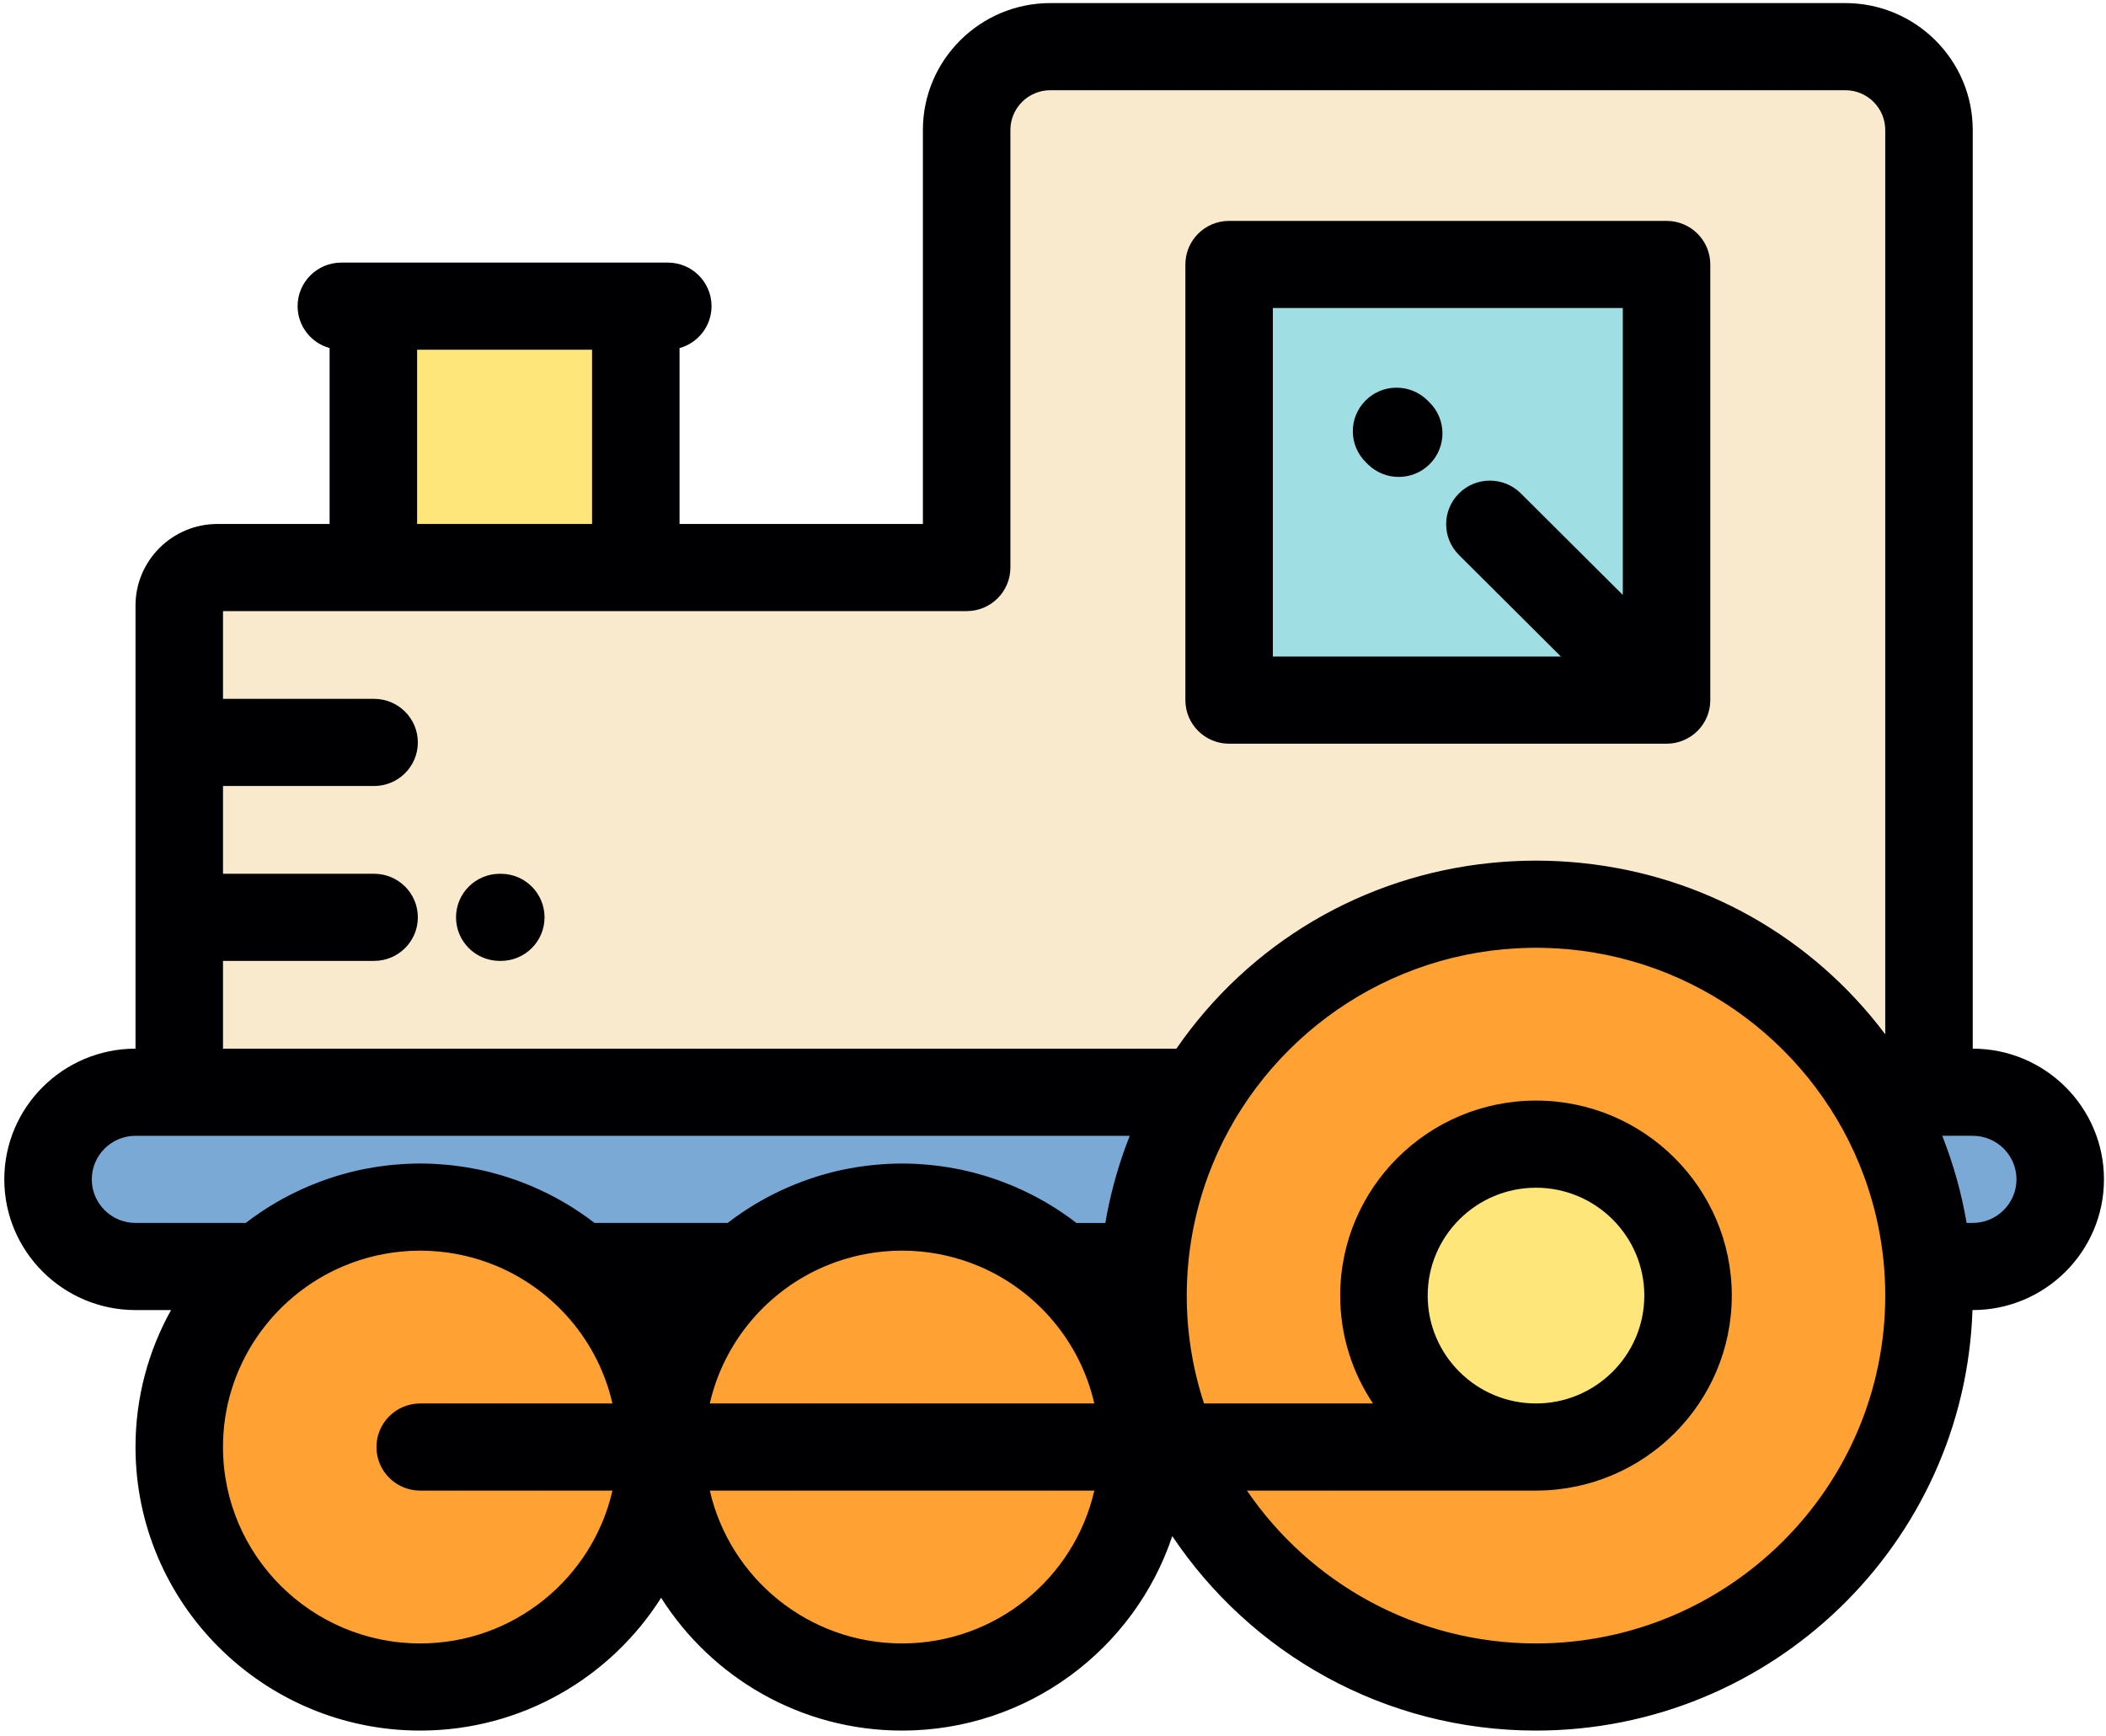
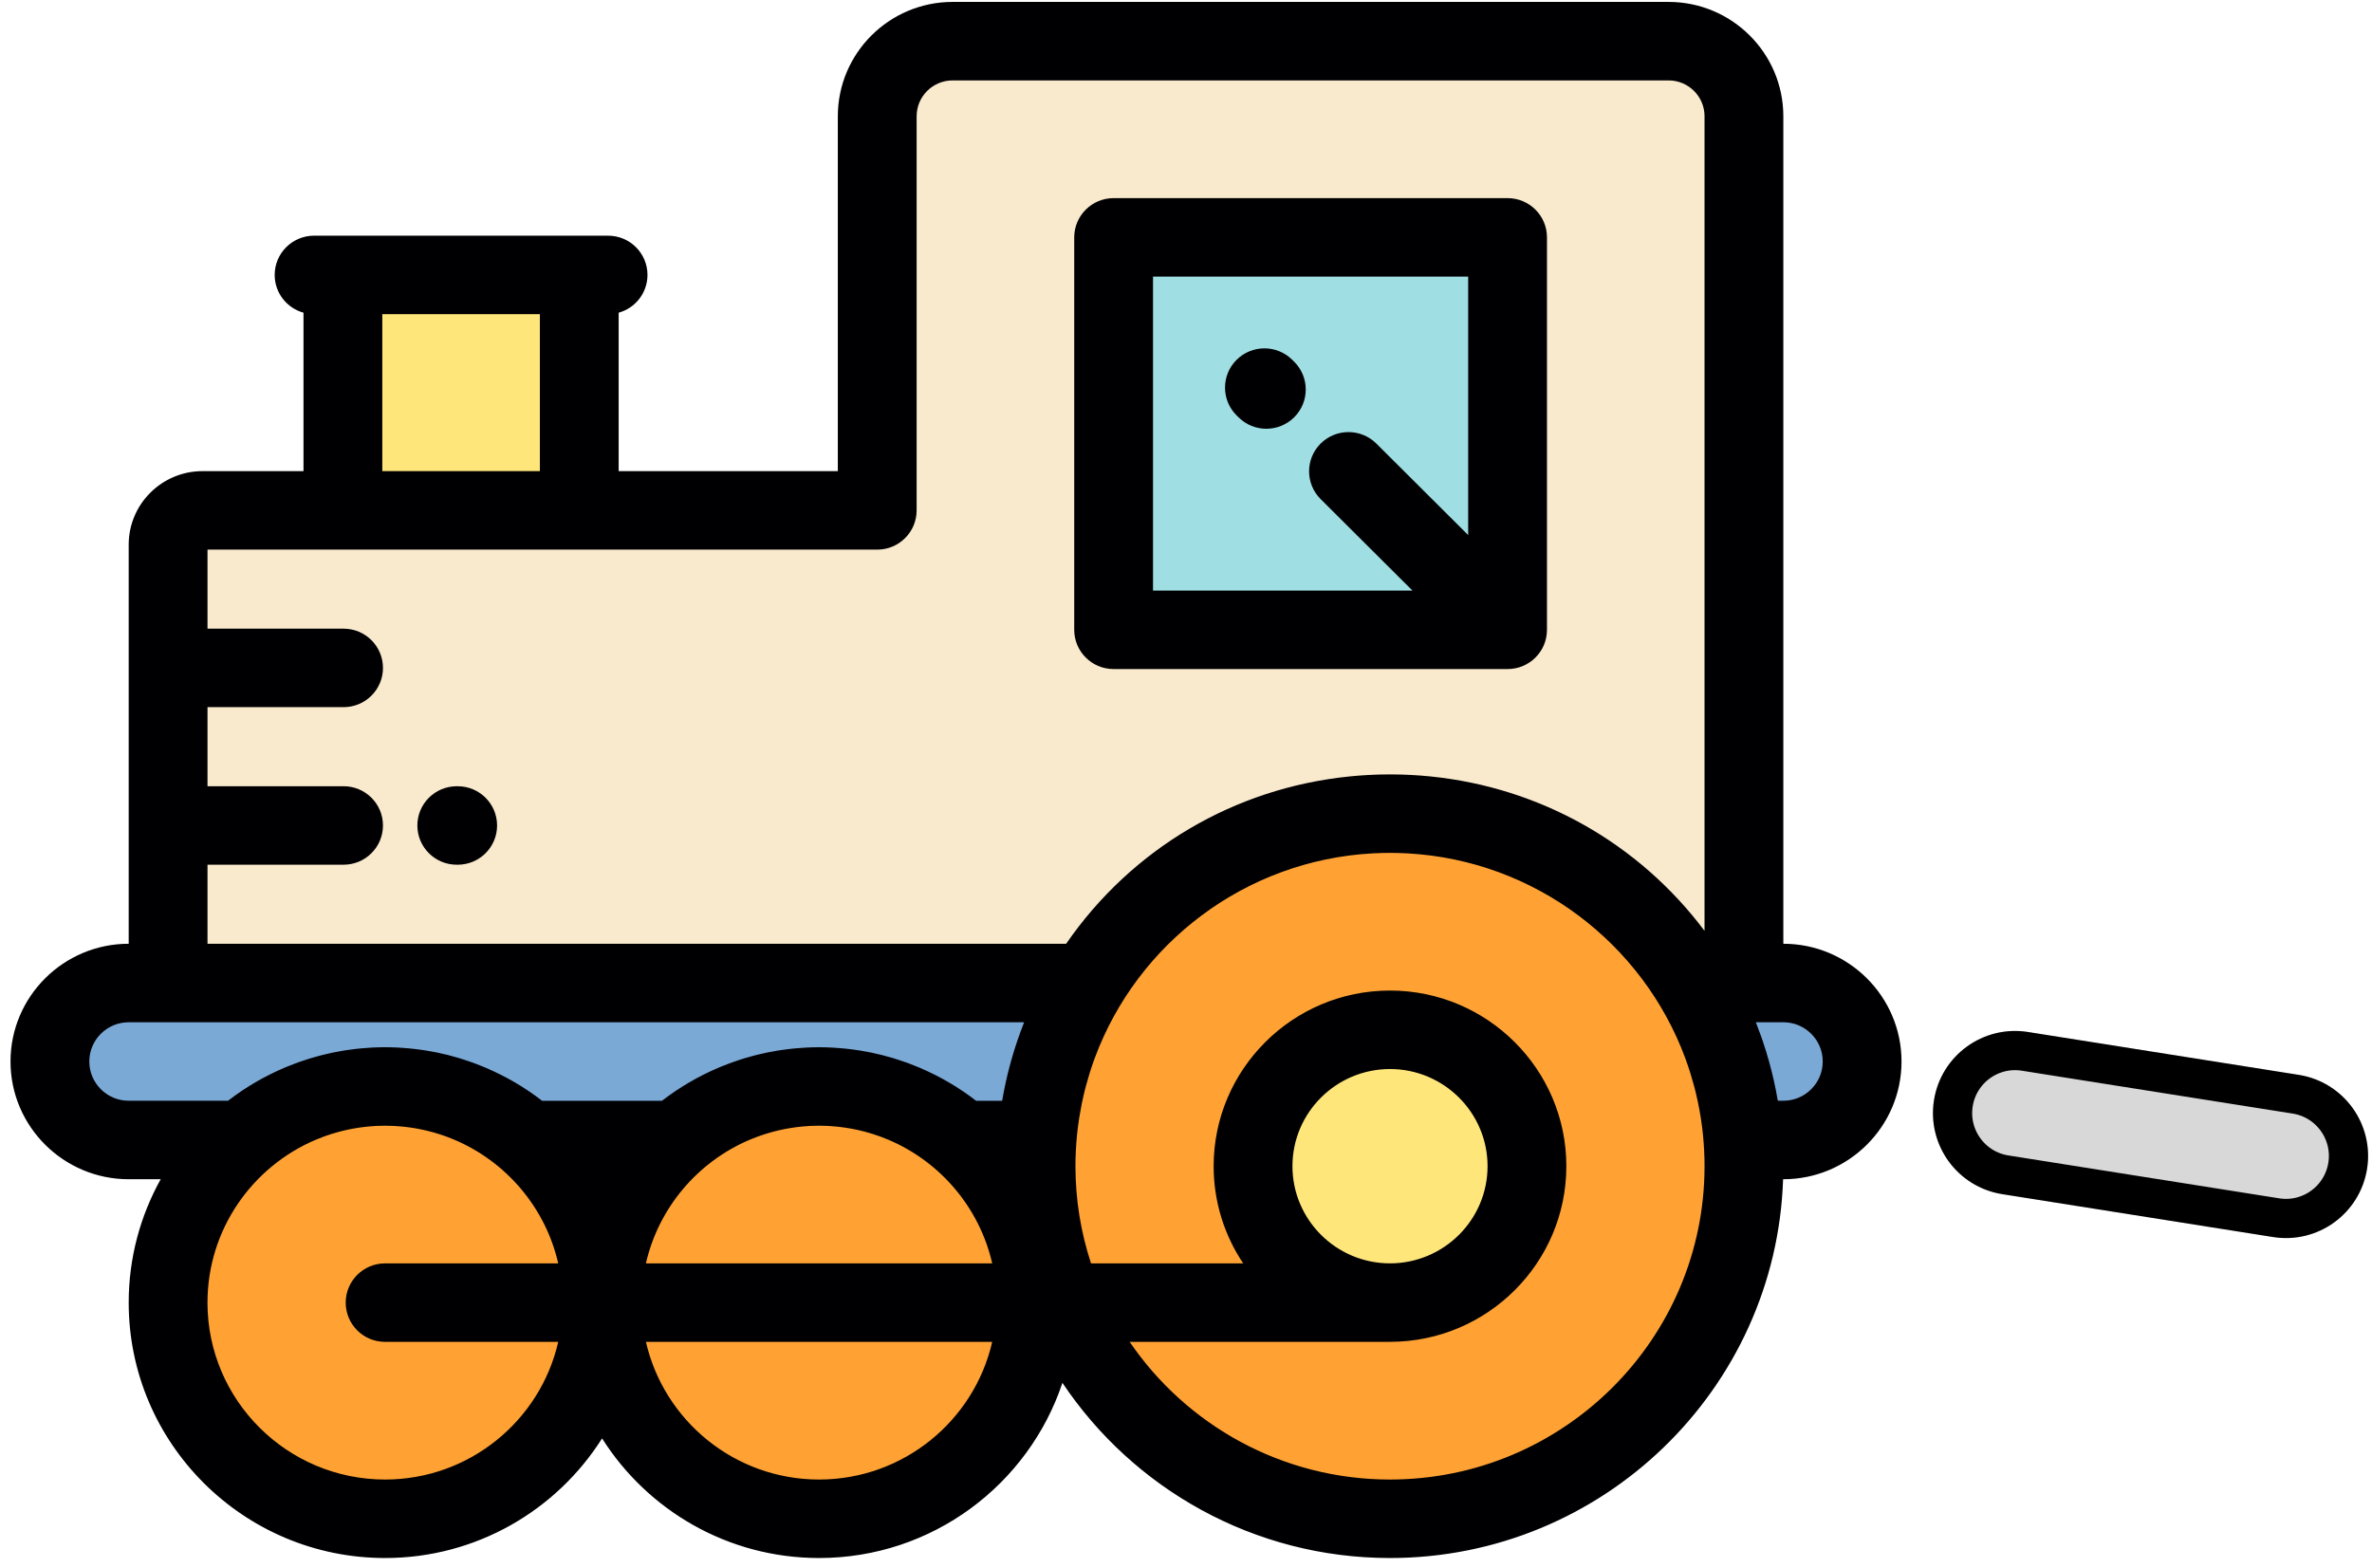
- <svg xmlns="http://www.w3.org/2000/svg" width="233px" height="192px" viewBox="0 0 233 192" version="1.1">
-   <defs />
+ <svg xmlns="http://www.w3.org/2000/svg" xmlns:xlink="http://www.w3.org/1999/xlink" width="121px" height="80px" viewBox="0 0 121 80" version="1.1">
+   <defs>
+     <rect id="path-1" x="98.518" y="53.698" width="22.368" height="8.378" rx="4.189" />
+   </defs>
  <g id="Page-1" stroke="none" stroke-width="1" fill="none" fill-rule="evenodd">
-     <g id="Group-3" transform="translate(-1, 0)">
-       <g id="train" transform="translate(117.2749, 96.10512) scale(-1, 1) translate(-117.2749, -96.10512) translate(0.774859, 0.105122)">
+     <g id="Group-2">
+       <g id="Rectangle" transform="translate(109.7018, 57.88717) rotate(9) translate(-109.7018, -57.88717) ">
+         <use fill="#D8D8D8" fill-rule="evenodd" xlink:href="#path-1" />
+         <rect stroke="#000000" stroke-width="2" x="99.518" y="54.698" width="20.368" height="6.378" rx="3.189" />
+       </g>
+       <g id="train" transform="translate(48.5, 40) scale(-1, 1) translate(-48.5, -40) ">
        <g id="Layer_1">
-           <g id="Group" transform="translate(4.537108, 4.971148)">
-             <rect id="Rectangle-path" fill="#FFE67B" x="157.893" y="28.799" width="29.037" height="28.922" />
-             <path d="M157.894,57.721 L121.291,57.721 L121.291,9.306 C121.291,4.234 117.125,0.085 112.033,0.085 L24.078,0.085 C18.986,0.085 14.821,4.234 14.821,9.306 L14.821,115.776 L21.144,115.776 C28.775,103.3 42.562,94.97 58.3,94.97 C74.04,94.97 87.826,103.3 95.456,115.776 L208.405,115.776 L208.405,96.424 L208.405,77.073 L208.405,61.931 C208.405,59.617 206.502,57.721 204.178,57.721 L186.931,57.721 L157.894,57.721 L157.894,57.721 L157.894,57.721 Z M92.254,72.392 L43.857,72.392 L43.857,24.186 L92.254,24.186 L92.254,72.392 L92.254,72.392 Z" id="Shape" fill="#F9EACD" />
-             <rect id="Rectangle-path" fill="#9FDEE2" x="43.857" y="24.186" width="48.398" height="48.207" />
-             <path d="M21.144,115.776 L14.821,115.776 L9.982,115.776 C4.658,115.776 0.303,120.115 0.303,125.419 C0.303,130.721 4.658,135.059 9.982,135.059 L14.941,135.059 C15.458,128.033 17.659,121.472 21.144,115.776 L21.144,115.776 Z" id="Shape" fill="#7BA9D6" />
-             <path d="M58.3,155.036 C49.009,155.036 41.477,147.534 41.477,138.279 C41.477,129.026 49.009,121.522 58.3,121.522 C67.591,121.522 75.123,129.025 75.123,138.279 C75.123,147.534 67.591,155.036 58.3,155.036 L58.3,155.036 L58.3,155.036 Z M58.3,94.971 C42.561,94.971 28.775,103.3 21.145,115.776 C17.66,121.472 15.457,128.033 14.941,135.059 C14.861,136.122 14.822,137.195 14.822,138.277 C14.822,162.195 34.289,181.587 58.301,181.587 C76.35,181.587 91.83,170.634 98.407,155.036 C100.58,149.881 101.78,144.218 101.78,138.277 C101.78,137.194 101.74,136.122 101.66,135.059 C101.143,128.033 98.942,121.471 95.458,115.776 C87.826,103.301 74.04,94.971 58.3,94.971 L58.3,94.971 Z" id="Shape" fill="#FFA233" />
-             <ellipse id="Oval" fill="#FFE67B" cx="58.299" cy="138.279" rx="16.823" ry="16.756" />
-             <path d="M128.436,128.484 C135.162,128.484 141.305,130.965 145.995,135.059 L164.19,135.058 C168.88,130.966 175.024,128.484 181.748,128.484 C188.475,128.484 194.617,130.965 199.307,135.059 L213.243,135.059 C218.567,135.059 222.923,130.721 222.923,125.417 C222.923,120.115 218.567,115.776 213.243,115.776 L208.405,115.776 L95.456,115.776 C98.94,121.472 101.142,128.033 101.659,135.059 L110.878,135.059 C115.568,130.965 121.712,128.484 128.436,128.484 L128.436,128.484 Z" id="Shape" fill="#7BA9D6" />
-             <g transform="translate(101.6312, 128.346)" id="Shape" fill="#FFA233">
-               <path d="M44.363,6.713 C39.673,2.619 33.531,0.138 26.804,0.138 C20.079,0.138 13.936,2.619 9.248,6.713 C3.67,11.579 0.148,18.725 0.148,26.689 C0.148,41.355 12.083,53.241 26.805,53.241 C41.527,53.241 53.461,41.355 53.461,26.689 C53.461,18.725 49.94,11.579 44.363,6.713 L44.363,6.713 Z" />
-               <path d="M62.559,6.712 C56.982,11.58 53.461,18.725 53.461,26.688 C53.461,41.354 65.395,53.241 80.117,53.241 C94.841,53.241 106.774,41.354 106.774,26.688 C106.774,18.725 103.253,11.579 97.676,6.713 C92.987,2.619 86.843,0.138 80.117,0.138 C73.392,0.138 67.248,2.619 62.559,6.712 L62.559,6.712 Z" />
+           <g id="Group" transform="translate(1.884053, 2.064939)">
+             <rect id="Rectangle-path" fill="#FFE67B" x="65.566" y="11.963" width="12.058" height="12.014" />
+             <path d="M65.566,23.976 L50.367,23.976 L50.367,3.866 C50.367,1.759 48.637,0.035 46.522,0.035 L9.999,0.035 C7.884,0.035 6.155,1.759 6.155,3.866 L6.155,48.091 L8.78,48.091 C11.949,42.909 17.674,39.449 24.21,39.449 C30.745,39.449 36.47,42.909 39.639,48.091 L86.541,48.091 L86.541,40.053 L86.541,32.015 L86.541,25.725 C86.541,24.764 85.751,23.976 84.786,23.976 L77.624,23.976 L65.566,23.976 L65.566,23.976 L65.566,23.976 Z M38.309,30.071 L18.212,30.071 L18.212,10.046 L38.309,10.046 L38.309,30.071 L38.309,30.071 Z" id="Shape" fill="#F9EACD" />
+             <rect id="Rectangle-path" fill="#9FDEE2" x="18.212" y="10.046" width="20.098" height="20.025" />
+             <path d="M8.78,48.092 L6.155,48.092 L4.145,48.092 C1.934,48.092 0.126,49.894 0.126,52.097 C0.126,54.299 1.934,56.102 4.145,56.102 L6.204,56.102 C6.419,53.183 7.333,50.458 8.78,48.092 L8.78,48.092 Z" id="Shape" fill="#7BA9D6" />
+             <path d="M24.21,64.4 C20.351,64.4 17.224,61.283 17.224,57.439 C17.224,53.595 20.351,50.479 24.21,50.479 C28.067,50.479 31.195,53.595 31.195,57.439 C31.195,61.283 28.067,64.4 24.21,64.4 L24.21,64.4 L24.21,64.4 Z M24.21,39.449 C17.674,39.449 11.949,42.909 8.78,48.092 C7.333,50.458 6.419,53.183 6.204,56.102 C6.171,56.543 6.155,56.989 6.155,57.438 C6.155,67.374 14.239,75.428 24.21,75.428 C31.705,75.428 38.133,70.879 40.864,64.4 C41.766,62.258 42.265,59.906 42.265,57.438 C42.265,56.988 42.248,56.543 42.215,56.101 C42,53.183 41.086,50.457 39.639,48.091 C36.47,42.91 30.745,39.449 24.21,39.449 L24.21,39.449 Z" id="Shape" fill="#FFA233" />
+             <ellipse id="Oval" fill="#FFE67B" cx="24.209" cy="57.439" rx="6.986" ry="6.96" />
+             <path d="M53.334,53.37 C56.127,53.37 58.677,54.401 60.625,56.102 L68.18,56.101 C70.128,54.401 72.679,53.37 75.472,53.37 C78.265,53.37 80.816,54.401 82.763,56.102 L88.55,56.102 C90.761,56.102 92.57,54.299 92.57,52.096 C92.57,49.894 90.761,48.092 88.55,48.092 L86.541,48.092 L39.639,48.092 C41.085,50.458 42,53.183 42.214,56.102 L46.043,56.102 C47.99,54.401 50.541,53.37 53.334,53.37 L53.334,53.37 Z" id="Shape" fill="#7BA9D6" />
+             <g transform="translate(42.20279, 53.31296)" id="Shape" fill="#FFA233">
+               <path d="M18.422,2.789 C16.474,1.088 13.924,0.057 11.131,0.057 C8.338,0.057 5.787,1.088 3.84,2.789 C1.524,4.81 0.062,7.778 0.062,11.086 C0.062,17.178 5.017,22.116 11.131,22.116 C17.244,22.116 22.2,17.178 22.2,11.086 C22.2,7.778 20.738,4.81 18.422,2.789 L18.422,2.789 Z" />
+               <path d="M25.978,2.788 C23.662,4.81 22.2,7.778 22.2,11.086 C22.2,17.178 27.156,22.115 33.269,22.115 C39.383,22.115 44.338,17.178 44.338,11.086 C44.338,7.778 42.876,4.81 40.56,2.788 C38.613,1.088 36.062,0.057 33.269,0.057 C30.476,0.057 27.925,1.088 25.978,2.788 L25.978,2.788 Z" />
            </g>
          </g>
          <g id="Group" fill="#000003">
-             <path d="M232.3,130.388 C232.3,122.414 225.787,115.928 217.783,115.927 L217.783,66.903 C217.783,61.923 213.715,57.871 208.716,57.871 L196.309,57.871 L196.309,38.409 C198.35,37.844 199.849,35.983 199.849,33.77 C199.849,31.108 197.682,28.95 195.009,28.95 L191.469,28.95 L162.432,28.95 L158.893,28.95 C156.219,28.95 154.053,31.108 154.053,33.77 C154.053,35.983 155.552,37.844 157.592,38.409 L157.592,57.871 L130.669,57.871 L130.669,14.277 C130.669,6.535 124.344,0.236 116.57,0.236 L28.616,0.236 C20.842,0.236 14.519,6.535 14.519,14.277 L14.519,115.926 C6.513,115.927 0,122.414 0,130.39 C0,138.364 6.513,144.852 14.519,144.852 L14.548,144.852 C15.399,170.651 36.732,191.38 62.837,191.38 C79.609,191.38 94.41,182.822 103.078,169.861 C107.237,182.346 119.061,191.38 132.973,191.38 C144.189,191.38 154.048,185.505 159.63,176.688 C165.211,185.505 175.07,191.38 186.285,191.38 C203.653,191.38 217.783,177.306 217.783,160.006 C217.783,154.513 216.354,149.347 213.852,144.852 L217.78,144.852 C225.787,144.851 232.3,138.364 232.3,130.388 L232.3,130.388 Z M222.62,130.39 C222.62,133.047 220.45,135.21 217.781,135.21 L205.58,135.21 C203.443,133.558 201.111,132.203 198.651,131.157 C198.527,131.104 198.402,131.054 198.278,131.003 C197.974,130.878 197.669,130.757 197.362,130.643 C197.183,130.576 197.004,130.511 196.823,130.447 C196.565,130.356 196.307,130.268 196.046,130.184 C195.838,130.117 195.632,130.049 195.423,129.986 C195.18,129.913 194.935,129.846 194.691,129.779 C194.471,129.718 194.253,129.653 194.031,129.598 C193.606,129.49 193.177,129.391 192.748,129.301 C192.522,129.255 192.294,129.216 192.067,129.174 C191.818,129.128 191.571,129.081 191.321,129.04 C191.095,129.004 190.868,128.973 190.642,128.942 C190.378,128.905 190.113,128.871 189.847,128.84 C189.636,128.817 189.424,128.794 189.212,128.775 C188.904,128.746 188.596,128.725 188.287,128.705 C188.112,128.694 187.937,128.68 187.761,128.672 C187.27,128.649 186.78,128.635 186.287,128.635 C185.794,128.635 185.303,128.649 184.813,128.672 C184.637,128.68 184.462,128.694 184.286,128.705 C183.977,128.725 183.67,128.746 183.363,128.775 C183.15,128.794 182.938,128.817 182.726,128.841 C182.462,128.87 182.198,128.905 181.935,128.941 C181.707,128.973 181.478,129.004 181.252,129.041 C181.006,129.08 180.761,129.127 180.517,129.172 C180.286,129.215 180.054,129.253 179.826,129.302 C179.397,129.391 178.97,129.489 178.547,129.596 C178.319,129.654 178.094,129.72 177.868,129.782 C177.631,129.848 177.394,129.913 177.158,129.984 C176.944,130.049 176.732,130.118 176.519,130.187 C176.265,130.27 176.012,130.355 175.76,130.444 C175.574,130.509 175.39,130.577 175.206,130.646 C174.906,130.757 174.609,130.877 174.312,130.997 C174.181,131.052 174.049,131.105 173.918,131.161 C171.46,132.207 169.132,133.561 166.996,135.211 L152.27,135.211 C150.133,133.561 147.803,132.205 145.343,131.159 C145.217,131.105 145.09,131.054 144.964,131.002 C144.662,130.879 144.359,130.758 144.053,130.644 C143.873,130.577 143.692,130.511 143.51,130.447 C143.254,130.356 142.996,130.27 142.738,130.186 C142.529,130.118 142.32,130.05 142.11,129.986 C141.869,129.913 141.627,129.847 141.384,129.78 C141.163,129.719 140.943,129.654 140.719,129.598 C140.294,129.49 139.867,129.393 139.437,129.303 C139.21,129.255 138.981,129.216 138.753,129.174 C138.506,129.128 138.259,129.082 138.011,129.042 C137.785,129.006 137.557,128.975 137.331,128.943 C137.066,128.907 136.802,128.872 136.537,128.843 C136.326,128.818 136.114,128.795 135.901,128.777 C135.594,128.747 135.285,128.726 134.977,128.706 C134.802,128.695 134.627,128.682 134.45,128.673 C133.96,128.651 133.469,128.637 132.976,128.637 C132.483,128.637 131.992,128.651 131.502,128.673 C131.327,128.682 131.151,128.695 130.975,128.706 C130.667,128.726 130.359,128.748 130.052,128.777 C129.839,128.796 129.627,128.818 129.416,128.843 C129.15,128.872 128.887,128.907 128.623,128.943 C128.396,128.974 128.167,129.006 127.941,129.042 C127.695,129.082 127.449,129.128 127.203,129.174 C126.973,129.216 126.743,129.255 126.515,129.303 C126.086,129.393 125.659,129.491 125.235,129.598 C125.008,129.655 124.785,129.72 124.561,129.783 C124.322,129.849 124.083,129.914 123.844,129.986 C123.632,130.05 123.421,130.118 123.21,130.188 C122.955,130.272 122.699,130.356 122.446,130.446 C122.262,130.512 122.078,130.578 121.895,130.646 C121.593,130.759 121.295,130.878 120.997,131 C120.866,131.053 120.736,131.106 120.606,131.16 C118.148,132.206 115.819,133.562 113.684,135.212 L110.483,135.212 C110.48,135.196 110.477,135.181 110.474,135.164 C109.988,132.319 109.253,129.556 108.288,126.903 C108.266,126.843 108.246,126.782 108.224,126.723 C108.216,126.702 108.208,126.682 108.2,126.663 C108.067,126.297 107.928,125.932 107.785,125.57 L212.945,125.57 L217.783,125.57 C220.449,125.568 222.62,127.73 222.62,130.39 L222.62,130.39 Z M124.467,139.996 C124.531,139.969 124.598,139.945 124.663,139.918 C124.903,139.818 125.146,139.722 125.39,139.631 C125.533,139.579 125.678,139.53 125.823,139.48 C125.993,139.421 126.163,139.362 126.336,139.307 C126.509,139.252 126.682,139.202 126.856,139.151 C127.005,139.108 127.153,139.064 127.304,139.024 C127.489,138.974 127.674,138.929 127.86,138.883 C128.005,138.849 128.15,138.816 128.295,138.784 C128.483,138.742 128.671,138.704 128.86,138.668 C129.012,138.639 129.164,138.612 129.317,138.586 C129.5,138.555 129.683,138.526 129.867,138.499 C130.036,138.475 130.207,138.454 130.377,138.434 C130.547,138.413 130.716,138.393 130.886,138.377 C131.092,138.357 131.301,138.343 131.509,138.329 C131.646,138.32 131.783,138.308 131.92,138.301 C132.27,138.284 132.621,138.274 132.974,138.274 C133.327,138.274 133.679,138.284 134.028,138.301 C134.165,138.308 134.301,138.32 134.438,138.329 C134.647,138.343 134.856,138.357 135.063,138.377 C135.232,138.393 135.401,138.413 135.57,138.434 C135.741,138.454 135.912,138.475 136.082,138.499 C136.266,138.526 136.448,138.555 136.631,138.586 C136.784,138.613 136.937,138.639 137.09,138.668 C137.278,138.704 137.465,138.742 137.651,138.783 C137.799,138.814 137.945,138.85 138.091,138.884 C138.276,138.929 138.46,138.974 138.643,139.024 C138.796,139.064 138.947,139.109 139.098,139.152 C139.269,139.202 139.44,139.252 139.61,139.306 C139.787,139.362 139.962,139.423 140.137,139.483 C140.276,139.532 140.417,139.578 140.556,139.629 C140.809,139.723 141.059,139.823 141.308,139.925 C141.365,139.949 141.423,139.969 141.48,139.994 C147.855,142.692 152.68,148.329 154.246,155.186 L111.706,155.186 C113.269,148.331 118.093,142.695 124.467,139.996 L124.467,139.996 Z M167.271,38.591 L186.628,38.591 L186.628,57.871 L167.271,57.871 L167.271,38.591 L167.271,38.591 Z M24.198,14.277 C24.198,11.851 26.18,9.877 28.616,9.877 L116.57,9.877 C119.006,9.877 120.988,11.851 120.988,14.277 L120.988,62.692 C120.988,65.353 123.155,67.513 125.828,67.513 L162.431,67.513 L191.468,67.513 L208.102,67.513 L208.102,77.223 L191.386,77.223 C188.712,77.223 186.546,79.382 186.546,82.044 C186.546,84.705 188.713,86.864 191.386,86.864 L208.103,86.864 L208.103,96.575 L191.386,96.575 C188.712,96.575 186.546,98.733 186.546,101.396 C186.546,104.057 188.713,106.216 191.386,106.216 L208.103,106.216 L208.103,115.926 L102.623,115.926 C94.536,104.221 81.931,96.808 67.851,95.379 C67.81,95.375 67.771,95.37 67.731,95.367 C67.419,95.336 67.107,95.308 66.793,95.284 C66.622,95.27 66.45,95.256 66.278,95.244 C66.033,95.228 65.788,95.212 65.543,95.198 C65.281,95.183 65.018,95.173 64.754,95.163 C64.573,95.156 64.393,95.147 64.212,95.142 C63.755,95.13 63.297,95.121 62.838,95.121 C62.391,95.121 61.945,95.129 61.5,95.141 C61.313,95.146 61.127,95.155 60.94,95.162 C60.693,95.171 60.447,95.181 60.201,95.193 C59.944,95.207 59.687,95.224 59.431,95.243 C59.275,95.254 59.118,95.264 58.962,95.277 C58.637,95.302 58.314,95.331 57.991,95.362 C57.934,95.369 57.877,95.375 57.82,95.38 C44.391,96.745 32.303,103.554 24.199,114.337 L24.199,14.277 L24.198,14.277 Z M9.679,130.388 C9.679,127.73 11.85,125.568 14.518,125.568 L17.892,125.568 C17.683,126.097 17.486,126.631 17.297,127.166 C17.208,127.413 17.12,127.66 17.036,127.909 C17.025,127.942 17.014,127.975 17.004,128.008 C16.484,129.554 16.043,131.134 15.682,132.745 C15.68,132.75 15.679,132.755 15.678,132.761 C15.591,133.15 15.509,133.54 15.432,133.932 C15.423,133.976 15.414,134.021 15.405,134.065 C15.338,134.412 15.274,134.759 15.214,135.107 C15.208,135.141 15.201,135.175 15.195,135.21 L14.519,135.21 C11.851,135.21 9.679,133.047 9.679,130.388 L9.679,130.388 Z M62.838,181.738 C41.532,181.738 24.198,164.471 24.198,143.249 C24.198,141.946 24.265,140.656 24.393,139.385 C24.396,139.357 24.398,139.328 24.401,139.298 C24.46,138.725 24.534,138.156 24.619,137.591 C24.636,137.479 24.652,137.366 24.669,137.255 C24.754,136.719 24.85,136.187 24.957,135.658 C24.983,135.529 25.01,135.402 25.038,135.274 C25.151,134.742 25.27,134.214 25.406,133.693 C25.42,133.637 25.435,133.582 25.45,133.528 C25.586,133.011 25.733,132.497 25.889,131.989 C25.918,131.899 25.944,131.809 25.972,131.72 C26.147,131.165 26.333,130.616 26.533,130.073 C26.544,130.041 26.556,130.01 26.567,129.979 C31.773,115.909 45.006,105.679 60.706,104.824 C60.816,104.818 60.926,104.814 61.037,104.809 C61.634,104.781 62.234,104.763 62.838,104.763 C63.442,104.763 64.042,104.781 64.639,104.809 C64.75,104.814 64.86,104.818 64.97,104.824 C80.658,105.678 93.884,115.895 99.097,129.948 C99.116,129.998 99.134,130.047 99.153,130.097 C99.346,130.625 99.526,131.157 99.697,131.695 C99.732,131.806 99.765,131.92 99.8,132.033 C99.944,132.503 100.08,132.976 100.206,133.454 C100.235,133.563 100.264,133.674 100.293,133.784 C100.415,134.262 100.525,134.744 100.628,135.229 C100.661,135.382 100.694,135.534 100.725,135.687 C100.827,136.196 100.919,136.707 101.001,137.222 C101.022,137.36 101.042,137.497 101.063,137.633 C101.143,138.177 101.215,138.723 101.273,139.274 C101.279,139.337 101.283,139.4 101.289,139.463 C101.412,140.708 101.478,141.97 101.478,143.248 C101.478,147.416 100.801,151.426 99.566,155.186 L80.873,155.186 C83.163,151.766 84.501,147.66 84.501,143.248 C84.501,131.351 74.783,121.672 62.838,121.672 C50.893,121.672 41.176,131.352 41.176,143.248 C41.176,155.121 50.853,164.784 62.763,164.824 C62.788,164.825 62.813,164.828 62.838,164.828 L94.816,164.828 C87.858,175.025 76.12,181.738 62.838,181.738 L62.838,181.738 Z M62.838,155.185 C56.23,155.185 50.854,149.83 50.854,143.249 C50.854,136.668 56.23,131.314 62.838,131.314 C69.445,131.314 74.821,136.668 74.821,143.249 C74.821,149.83 69.445,155.185 62.838,155.185 L62.838,155.185 Z M132.973,181.738 C122.608,181.738 113.914,174.497 111.705,164.828 L154.243,164.828 C152.033,174.497 143.339,181.738 132.973,181.738 L132.973,181.738 Z M186.285,181.738 C175.92,181.738 167.226,174.497 165.017,164.828 L186.285,164.828 C188.958,164.828 191.125,162.67 191.125,160.008 C191.125,157.346 188.958,155.187 186.285,155.187 L165.016,155.187 C166.582,148.331 171.406,142.695 177.778,139.997 C177.845,139.969 177.914,139.945 177.981,139.916 C178.219,139.818 178.459,139.722 178.702,139.633 C178.846,139.579 178.992,139.531 179.136,139.481 C179.306,139.422 179.475,139.363 179.646,139.309 C179.82,139.253 179.995,139.202 180.169,139.151 C180.317,139.108 180.464,139.066 180.614,139.025 C180.799,138.976 180.985,138.93 181.172,138.885 C181.316,138.851 181.461,138.818 181.605,138.785 C181.794,138.744 181.982,138.705 182.173,138.67 C182.323,138.641 182.475,138.614 182.628,138.588 C182.811,138.557 182.995,138.528 183.179,138.501 C183.348,138.477 183.518,138.456 183.688,138.436 C183.858,138.415 184.028,138.395 184.198,138.379 C184.404,138.359 184.612,138.345 184.82,138.331 C184.958,138.322 185.094,138.31 185.232,138.303 C185.581,138.286 185.932,138.276 186.285,138.276 C186.639,138.276 186.99,138.286 187.339,138.303 C187.476,138.31 187.613,138.322 187.75,138.33 C187.959,138.344 188.167,138.359 188.375,138.379 C188.544,138.395 188.712,138.415 188.881,138.436 C189.053,138.456 189.224,138.477 189.394,138.501 C189.577,138.528 189.759,138.557 189.941,138.588 C190.095,138.615 190.249,138.64 190.402,138.67 C190.589,138.705 190.776,138.744 190.962,138.785 C191.11,138.816 191.257,138.851 191.403,138.886 C191.588,138.93 191.771,138.976 191.954,139.024 C192.107,139.066 192.259,139.11 192.411,139.155 C192.582,139.205 192.752,139.254 192.921,139.307 C193.098,139.363 193.274,139.424 193.449,139.486 C193.588,139.534 193.728,139.58 193.866,139.631 C194.12,139.725 194.371,139.825 194.621,139.928 C194.677,139.951 194.733,139.973 194.789,139.996 C202.607,143.304 208.104,151.028 208.104,160.006 C208.103,171.989 198.316,181.738 186.285,181.738 L186.285,181.738 Z" id="Shape" />
-             <path d="M177.367,106.218 L177.482,106.218 C180.155,106.218 182.322,104.059 182.322,101.397 C182.322,98.735 180.155,96.577 177.482,96.577 L177.367,96.577 C174.695,96.577 172.528,98.735 172.528,101.397 C172.528,104.059 174.694,106.218 177.367,106.218 L177.367,106.218 Z" id="Shape" />
-             <path d="M78.028,52.666 C79.259,52.666 80.49,52.201 81.433,51.271 L81.669,51.038 C83.569,49.165 83.584,46.113 81.703,44.22 C79.823,42.328 76.759,42.313 74.859,44.186 L74.622,44.419 C72.723,46.292 72.708,49.344 74.588,51.237 C75.535,52.189 76.781,52.666 78.028,52.666 L78.028,52.666 Z" id="Shape" />
-             <path d="M43.578,77.839 C43.586,77.911 43.599,77.982 43.609,78.053 C43.622,78.138 43.631,78.222 43.648,78.306 C43.664,78.386 43.686,78.465 43.706,78.544 C43.724,78.617 43.74,78.691 43.763,78.763 C43.787,78.841 43.816,78.916 43.843,78.992 C43.869,79.065 43.893,79.138 43.923,79.208 C43.952,79.279 43.987,79.348 44.02,79.418 C44.054,79.49 44.087,79.564 44.126,79.636 C44.161,79.702 44.203,79.766 44.241,79.831 C44.284,79.901 44.323,79.973 44.369,80.04 C44.418,80.112 44.47,80.179 44.522,80.248 C44.565,80.305 44.605,80.364 44.651,80.42 C44.752,80.542 44.858,80.658 44.97,80.771 C44.97,80.772 44.971,80.773 44.972,80.773 C44.974,80.776 44.978,80.778 44.98,80.781 C45.091,80.891 45.206,80.994 45.327,81.093 C45.382,81.138 45.44,81.177 45.497,81.22 C45.568,81.271 45.635,81.326 45.707,81.373 C45.775,81.418 45.845,81.457 45.916,81.498 C45.982,81.538 46.046,81.579 46.114,81.616 C46.185,81.653 46.258,81.685 46.329,81.718 C46.4,81.752 46.47,81.788 46.543,81.817 C46.613,81.847 46.685,81.87 46.755,81.896 C46.833,81.923 46.91,81.953 46.989,81.977 C47.061,81.998 47.133,82.014 47.205,82.032 C47.286,82.053 47.366,82.075 47.448,82.091 C47.532,82.108 47.616,82.118 47.701,82.13 C47.772,82.14 47.843,82.153 47.916,82.16 C48.074,82.175 48.234,82.184 48.393,82.184 L96.79,82.184 C99.463,82.184 101.629,80.026 101.629,77.363 L101.629,29.157 C101.629,26.495 99.462,24.336 96.79,24.336 L48.395,24.336 C45.721,24.336 43.555,26.495 43.555,29.157 L43.555,77.363 L43.555,77.363 C43.554,77.523 43.563,77.681 43.578,77.839 L43.578,77.839 Z M91.951,33.977 L91.951,72.543 L60.078,72.543 L71.36,61.305 C73.25,59.422 73.249,56.37 71.36,54.487 C69.469,52.605 66.406,52.605 64.515,54.487 L53.234,65.724 L53.234,33.977 L91.951,33.977 L91.951,33.977 L91.951,33.977 Z" id="Shape" />
+             <path d="M96.464,54.161 C96.464,50.849 93.759,48.155 90.435,48.154 L90.435,27.79 C90.435,25.722 88.746,24.039 86.67,24.039 L81.518,24.039 L81.518,15.955 C82.366,15.72 82.988,14.947 82.988,14.028 C82.988,12.922 82.088,12.025 80.978,12.025 L79.508,12.025 L67.451,12.025 L65.981,12.025 C64.871,12.025 63.971,12.922 63.971,14.028 C63.971,14.947 64.594,15.72 65.441,15.955 L65.441,24.039 L54.261,24.039 L54.261,5.931 C54.261,2.714 51.634,0.098 48.406,0.098 L11.883,0.098 C8.655,0.098 6.029,2.714 6.029,5.931 L6.029,48.154 C2.705,48.154 0,50.849 0,54.162 C0,57.474 2.705,60.169 6.029,60.169 L6.041,60.169 C6.395,70.886 15.253,79.496 26.093,79.496 C33.058,79.496 39.204,75.941 42.804,70.558 C44.531,75.744 49.441,79.496 55.218,79.496 C59.875,79.496 63.969,77.056 66.287,73.393 C68.605,77.056 72.698,79.496 77.356,79.496 C84.568,79.496 90.435,73.65 90.435,66.464 C90.435,64.182 89.842,62.037 88.803,60.169 L90.434,60.169 C93.759,60.169 96.464,57.474 96.464,54.161 L96.464,54.161 Z M92.444,54.162 C92.444,55.266 91.543,56.164 90.434,56.164 L85.368,56.164 C84.48,55.478 83.512,54.915 82.491,54.48 C82.439,54.459 82.387,54.438 82.336,54.417 C82.21,54.365 82.083,54.315 81.955,54.267 C81.881,54.239 81.807,54.212 81.732,54.186 C81.625,54.148 81.517,54.111 81.409,54.077 C81.323,54.048 81.237,54.02 81.15,53.994 C81.049,53.964 80.948,53.936 80.846,53.908 C80.755,53.883 80.664,53.856 80.572,53.833 C80.396,53.788 80.218,53.747 80.039,53.71 C79.946,53.691 79.851,53.675 79.756,53.657 C79.653,53.638 79.551,53.618 79.447,53.601 C79.353,53.586 79.259,53.574 79.165,53.561 C79.055,53.545 78.945,53.531 78.835,53.518 C78.747,53.509 78.659,53.499 78.571,53.491 C78.443,53.479 78.315,53.47 78.187,53.462 C78.114,53.457 78.042,53.452 77.969,53.448 C77.765,53.439 77.561,53.433 77.356,53.433 C77.152,53.433 76.948,53.439 76.744,53.448 C76.671,53.452 76.599,53.457 76.526,53.462 C76.397,53.47 76.27,53.479 76.142,53.491 C76.054,53.499 75.966,53.509 75.878,53.519 C75.768,53.531 75.658,53.545 75.549,53.56 C75.455,53.573 75.36,53.586 75.265,53.602 C75.163,53.618 75.062,53.637 74.96,53.656 C74.864,53.674 74.768,53.69 74.673,53.71 C74.495,53.747 74.318,53.788 74.142,53.832 C74.048,53.856 73.954,53.884 73.861,53.91 C73.762,53.937 73.664,53.964 73.566,53.993 C73.477,54.02 73.389,54.049 73.3,54.078 C73.195,54.112 73.09,54.147 72.985,54.185 C72.908,54.212 72.831,54.24 72.755,54.268 C72.631,54.315 72.507,54.364 72.384,54.414 C72.329,54.437 72.275,54.459 72.22,54.482 C71.199,54.917 70.233,55.479 69.346,56.165 L63.231,56.165 C62.343,55.479 61.376,54.916 60.354,54.481 C60.302,54.459 60.249,54.438 60.197,54.416 C60.072,54.365 59.946,54.315 59.819,54.268 C59.744,54.24 59.669,54.212 59.593,54.186 C59.487,54.148 59.38,54.112 59.273,54.077 C59.186,54.049 59.099,54.021 59.012,53.994 C58.912,53.964 58.811,53.937 58.71,53.909 C58.619,53.883 58.527,53.856 58.434,53.833 C58.258,53.788 58.08,53.748 57.902,53.711 C57.808,53.69 57.713,53.675 57.618,53.657 C57.515,53.638 57.413,53.619 57.31,53.602 C57.216,53.587 57.121,53.574 57.027,53.561 C56.917,53.546 56.808,53.531 56.697,53.519 C56.61,53.509 56.522,53.5 56.433,53.492 C56.306,53.48 56.178,53.471 56.05,53.463 C55.977,53.458 55.904,53.452 55.831,53.449 C55.627,53.439 55.424,53.434 55.219,53.434 C55.014,53.434 54.81,53.439 54.607,53.449 C54.534,53.452 54.461,53.458 54.388,53.463 C54.26,53.471 54.132,53.48 54.005,53.492 C53.916,53.5 53.828,53.509 53.74,53.519 C53.63,53.531 53.521,53.546 53.411,53.561 C53.317,53.574 53.222,53.587 53.128,53.602 C53.026,53.619 52.924,53.638 52.822,53.657 C52.726,53.675 52.63,53.69 52.536,53.711 C52.358,53.748 52.18,53.788 52.004,53.833 C51.91,53.857 51.818,53.884 51.725,53.91 C51.625,53.937 51.526,53.964 51.427,53.994 C51.339,54.021 51.251,54.049 51.163,54.078 C51.057,54.113 50.951,54.148 50.846,54.185 C50.77,54.213 50.693,54.24 50.617,54.268 C50.492,54.315 50.368,54.365 50.244,54.415 C50.19,54.438 50.136,54.459 50.082,54.482 C49.061,54.916 48.094,55.48 47.208,56.165 L45.878,56.165 C45.877,56.158 45.876,56.152 45.875,56.145 C45.673,54.963 45.368,53.816 44.967,52.714 C44.958,52.689 44.95,52.663 44.941,52.639 C44.937,52.63 44.934,52.622 44.931,52.614 C44.875,52.462 44.817,52.31 44.758,52.16 L88.426,52.16 L90.435,52.16 C91.542,52.159 92.444,53.057 92.444,54.162 L92.444,54.162 Z M51.685,58.152 C51.712,58.141 51.74,58.131 51.767,58.12 C51.867,58.078 51.967,58.038 52.069,58.001 C52.128,57.979 52.188,57.959 52.248,57.938 C52.319,57.913 52.39,57.889 52.461,57.866 C52.533,57.843 52.605,57.822 52.678,57.801 C52.739,57.783 52.801,57.765 52.863,57.748 C52.94,57.728 53.017,57.709 53.095,57.69 C53.155,57.676 53.215,57.662 53.275,57.649 C53.353,57.631 53.431,57.615 53.51,57.601 C53.573,57.589 53.636,57.577 53.699,57.567 C53.775,57.554 53.852,57.542 53.928,57.531 C53.998,57.52 54.069,57.512 54.14,57.503 C54.21,57.495 54.28,57.486 54.351,57.48 C54.437,57.471 54.523,57.466 54.61,57.46 C54.667,57.456 54.723,57.451 54.781,57.448 C54.926,57.441 55.071,57.437 55.218,57.437 C55.365,57.437 55.511,57.441 55.655,57.448 C55.712,57.451 55.769,57.456 55.826,57.46 C55.913,57.465 56,57.471 56.085,57.48 C56.156,57.486 56.226,57.495 56.296,57.503 C56.367,57.512 56.438,57.52 56.509,57.531 C56.585,57.542 56.661,57.554 56.737,57.567 C56.8,57.578 56.864,57.588 56.927,57.601 C57.005,57.615 57.083,57.631 57.16,57.648 C57.222,57.661 57.282,57.676 57.343,57.69 C57.42,57.709 57.496,57.728 57.572,57.748 C57.635,57.765 57.698,57.784 57.761,57.802 C57.832,57.822 57.903,57.843 57.974,57.866 C58.047,57.889 58.12,57.914 58.192,57.939 C58.25,57.959 58.309,57.978 58.366,58 C58.471,58.039 58.575,58.08 58.679,58.123 C58.703,58.133 58.727,58.141 58.75,58.151 C61.397,59.272 63.401,61.614 64.051,64.462 L46.386,64.462 C47.035,61.614 49.039,59.273 51.685,58.152 L51.685,58.152 Z M69.46,16.03 L77.498,16.03 L77.498,24.039 L69.46,24.039 L69.46,16.03 L69.46,16.03 Z M10.048,5.931 C10.048,4.923 10.871,4.103 11.883,4.103 L48.406,4.103 C49.418,4.103 50.241,4.923 50.241,5.931 L50.241,26.041 C50.241,27.147 51.141,28.044 52.251,28.044 L67.45,28.044 L79.508,28.044 L86.415,28.044 L86.415,32.077 L79.474,32.077 C78.364,32.077 77.464,32.974 77.464,34.08 C77.464,35.185 78.364,36.082 79.474,36.082 L86.415,36.082 L86.415,40.116 L79.474,40.116 C78.364,40.116 77.464,41.012 77.464,42.118 C77.464,43.224 78.364,44.121 79.474,44.121 L86.415,44.121 L86.415,48.154 L42.614,48.154 C39.257,43.292 34.022,40.213 28.175,39.619 C28.158,39.617 28.142,39.615 28.126,39.614 C27.996,39.601 27.866,39.59 27.736,39.579 C27.665,39.574 27.594,39.568 27.522,39.563 C27.42,39.556 27.319,39.549 27.217,39.544 C27.108,39.538 26.999,39.533 26.889,39.529 C26.814,39.526 26.739,39.523 26.664,39.52 C26.475,39.515 26.284,39.512 26.094,39.512 C25.908,39.512 25.723,39.515 25.538,39.52 C25.46,39.522 25.383,39.526 25.306,39.529 C25.203,39.533 25.101,39.537 24.999,39.542 C24.892,39.548 24.785,39.555 24.679,39.562 C24.614,39.567 24.549,39.571 24.484,39.576 C24.349,39.587 24.215,39.599 24.081,39.612 C24.057,39.615 24.034,39.617 24.01,39.619 C18.434,40.187 13.414,43.015 10.049,47.494 L10.049,5.931 L10.048,5.931 Z M4.019,54.161 C4.019,53.057 4.921,52.159 6.029,52.159 L7.43,52.159 C7.343,52.379 7.261,52.6 7.183,52.823 C7.146,52.926 7.109,53.028 7.074,53.131 C7.07,53.145 7.065,53.159 7.061,53.172 C6.845,53.815 6.662,54.471 6.512,55.14 C6.511,55.142 6.511,55.145 6.511,55.147 C6.474,55.309 6.44,55.47 6.408,55.633 C6.404,55.652 6.401,55.67 6.397,55.689 C6.369,55.833 6.342,55.977 6.318,56.121 C6.315,56.136 6.312,56.15 6.31,56.164 L6.029,56.164 C4.921,56.164 4.019,55.266 4.019,54.161 L4.019,54.161 Z M26.094,75.491 C17.246,75.491 10.048,68.319 10.048,59.503 C10.048,58.962 10.076,58.426 10.129,57.898 C10.13,57.887 10.131,57.875 10.132,57.862 C10.157,57.624 10.188,57.388 10.223,57.153 C10.23,57.107 10.237,57.06 10.244,57.014 C10.279,56.791 10.319,56.57 10.363,56.35 C10.374,56.297 10.386,56.244 10.397,56.191 C10.444,55.97 10.494,55.751 10.55,55.534 C10.556,55.511 10.562,55.488 10.568,55.465 C10.625,55.251 10.686,55.037 10.751,54.826 C10.762,54.789 10.773,54.751 10.785,54.714 C10.858,54.484 10.935,54.256 11.018,54.03 C11.022,54.017 11.027,54.004 11.032,53.991 C13.194,48.147 18.689,43.898 25.208,43.542 C25.254,43.54 25.3,43.538 25.346,43.536 C25.594,43.524 25.843,43.517 26.094,43.517 C26.345,43.517 26.594,43.524 26.842,43.536 C26.888,43.538 26.933,43.54 26.979,43.542 C33.494,43.897 38.986,48.141 41.151,53.978 C41.158,53.999 41.166,54.02 41.174,54.04 C41.254,54.259 41.329,54.481 41.399,54.704 C41.414,54.75 41.428,54.797 41.442,54.844 C41.502,55.04 41.559,55.236 41.611,55.435 C41.623,55.48 41.635,55.526 41.647,55.572 C41.698,55.77 41.743,55.971 41.786,56.172 C41.8,56.235 41.814,56.299 41.826,56.362 C41.869,56.574 41.907,56.786 41.941,57 C41.95,57.057 41.958,57.114 41.967,57.171 C42,57.396 42.03,57.623 42.054,57.852 C42.057,57.878 42.058,57.904 42.061,57.931 C42.112,58.448 42.139,58.972 42.139,59.503 C42.139,61.234 41.858,62.9 41.345,64.462 L33.583,64.462 C34.534,63.041 35.09,61.336 35.09,59.503 C35.09,54.561 31.054,50.541 26.094,50.541 C21.134,50.541 17.098,54.561 17.098,59.503 C17.098,64.435 21.117,68.449 26.063,68.465 C26.073,68.466 26.083,68.467 26.094,68.467 L39.373,68.467 C36.483,72.703 31.609,75.491 26.094,75.491 L26.094,75.491 Z M26.094,64.461 C23.35,64.461 21.117,62.237 21.117,59.503 C21.117,56.77 23.35,54.546 26.094,54.546 C28.838,54.546 31.07,56.77 31.07,59.503 C31.07,62.237 28.837,64.461 26.094,64.461 L26.094,64.461 Z M55.218,75.491 C50.913,75.491 47.303,72.483 46.386,68.467 L64.05,68.467 C63.132,72.483 59.522,75.491 55.218,75.491 L55.218,75.491 Z M77.356,75.491 C73.052,75.491 69.441,72.483 68.524,68.467 L77.356,68.467 C78.466,68.467 79.365,67.571 79.365,66.465 C79.365,65.359 78.466,64.462 77.356,64.462 L68.524,64.462 C69.174,61.615 71.177,59.273 73.823,58.153 C73.851,58.141 73.879,58.131 73.907,58.119 C74.006,58.078 74.106,58.038 74.207,58.001 C74.267,57.979 74.327,57.959 74.387,57.938 C74.458,57.914 74.528,57.889 74.599,57.867 C74.671,57.844 74.744,57.822 74.816,57.801 C74.877,57.783 74.939,57.766 75.001,57.749 C75.078,57.729 75.155,57.71 75.233,57.691 C75.292,57.676 75.352,57.663 75.412,57.649 C75.491,57.632 75.569,57.616 75.648,57.601 C75.71,57.589 75.774,57.578 75.837,57.567 C75.913,57.554 75.989,57.542 76.066,57.531 C76.136,57.521 76.207,57.512 76.277,57.504 C76.348,57.496 76.418,57.487 76.489,57.48 C76.575,57.472 76.661,57.466 76.747,57.461 C76.805,57.457 76.861,57.452 76.919,57.449 C77.063,57.442 77.209,57.438 77.356,57.438 C77.503,57.438 77.648,57.442 77.793,57.449 C77.85,57.452 77.907,57.457 77.964,57.46 C78.051,57.466 78.137,57.472 78.223,57.48 C78.294,57.487 78.363,57.496 78.434,57.504 C78.505,57.512 78.576,57.521 78.647,57.531 C78.723,57.542 78.798,57.554 78.874,57.567 C78.938,57.578 79.002,57.589 79.065,57.601 C79.143,57.616 79.22,57.632 79.298,57.649 C79.359,57.662 79.42,57.677 79.481,57.691 C79.558,57.71 79.634,57.728 79.71,57.749 C79.773,57.766 79.836,57.784 79.899,57.803 C79.97,57.824 80.041,57.844 80.111,57.866 C80.185,57.889 80.258,57.915 80.331,57.94 C80.388,57.96 80.446,57.979 80.504,58.001 C80.609,58.04 80.713,58.081 80.817,58.124 C80.84,58.133 80.864,58.142 80.887,58.152 C84.133,59.526 86.416,62.735 86.416,66.464 C86.416,71.441 82.352,75.491 77.356,75.491 L77.356,75.491 Z" id="Shape" />
+             <path d="M73.653,44.121 L73.7,44.121 C74.81,44.121 75.71,43.224 75.71,42.119 C75.71,41.013 74.81,40.117 73.7,40.117 L73.653,40.117 C72.543,40.117 71.643,41.013 71.643,42.119 C71.643,43.225 72.542,44.121 73.653,44.121 L73.653,44.121 Z" id="Shape" />
+             <path d="M32.402,21.877 C32.913,21.877 33.424,21.684 33.815,21.297 L33.914,21.201 C34.702,20.422 34.709,19.155 33.928,18.368 C33.147,17.583 31.874,17.576 31.085,18.354 L30.987,18.451 C30.198,19.229 30.192,20.497 30.973,21.283 C31.366,21.678 31.884,21.877 32.402,21.877 L32.402,21.877 Z" id="Shape" />
+             <path d="M18.096,32.333 C18.099,32.363 18.105,32.392 18.109,32.422 C18.114,32.457 18.118,32.492 18.125,32.527 C18.132,32.56 18.141,32.593 18.149,32.626 C18.157,32.656 18.163,32.687 18.173,32.717 C18.183,32.749 18.195,32.78 18.206,32.812 C18.217,32.842 18.227,32.873 18.239,32.902 C18.251,32.931 18.266,32.96 18.279,32.989 C18.294,33.019 18.307,33.05 18.323,33.079 C18.338,33.107 18.355,33.134 18.371,33.161 C18.389,33.19 18.406,33.219 18.425,33.248 C18.445,33.277 18.467,33.305 18.488,33.334 C18.506,33.358 18.522,33.382 18.542,33.405 C18.584,33.456 18.628,33.504 18.674,33.551 C18.674,33.551 18.674,33.552 18.675,33.552 C18.676,33.553 18.677,33.554 18.678,33.555 C18.724,33.601 18.772,33.643 18.822,33.685 C18.845,33.703 18.869,33.72 18.893,33.738 C18.922,33.759 18.95,33.781 18.98,33.801 C19.008,33.82 19.037,33.836 19.067,33.853 C19.094,33.869 19.121,33.887 19.149,33.902 C19.178,33.918 19.209,33.931 19.238,33.945 C19.268,33.959 19.297,33.974 19.327,33.986 C19.356,33.998 19.386,34.007 19.415,34.018 C19.448,34.03 19.479,34.042 19.512,34.052 C19.542,34.061 19.572,34.067 19.602,34.075 C19.636,34.084 19.669,34.093 19.703,34.099 C19.738,34.106 19.773,34.111 19.808,34.115 C19.838,34.12 19.867,34.125 19.897,34.128 C19.963,34.134 20.029,34.138 20.095,34.138 L40.192,34.138 C41.302,34.138 42.202,33.241 42.202,32.136 L42.202,12.111 C42.202,11.006 41.302,10.109 40.192,10.109 L20.096,10.109 C18.986,10.109 18.086,11.006 18.086,12.111 L18.086,32.136 L18.086,32.136 C18.086,32.202 18.09,32.267 18.096,32.333 L18.096,32.333 Z M38.183,14.114 L38.183,30.133 L24.948,30.133 L29.633,25.465 C30.417,24.683 30.417,23.415 29.633,22.633 C28.847,21.851 27.575,21.851 26.79,22.633 L22.106,27.301 L22.106,14.114 L38.183,14.114 L38.183,14.114 L38.183,14.114 Z" id="Shape" />
          </g>
        </g>
      </g>
    </g>
  </g>
</svg>
